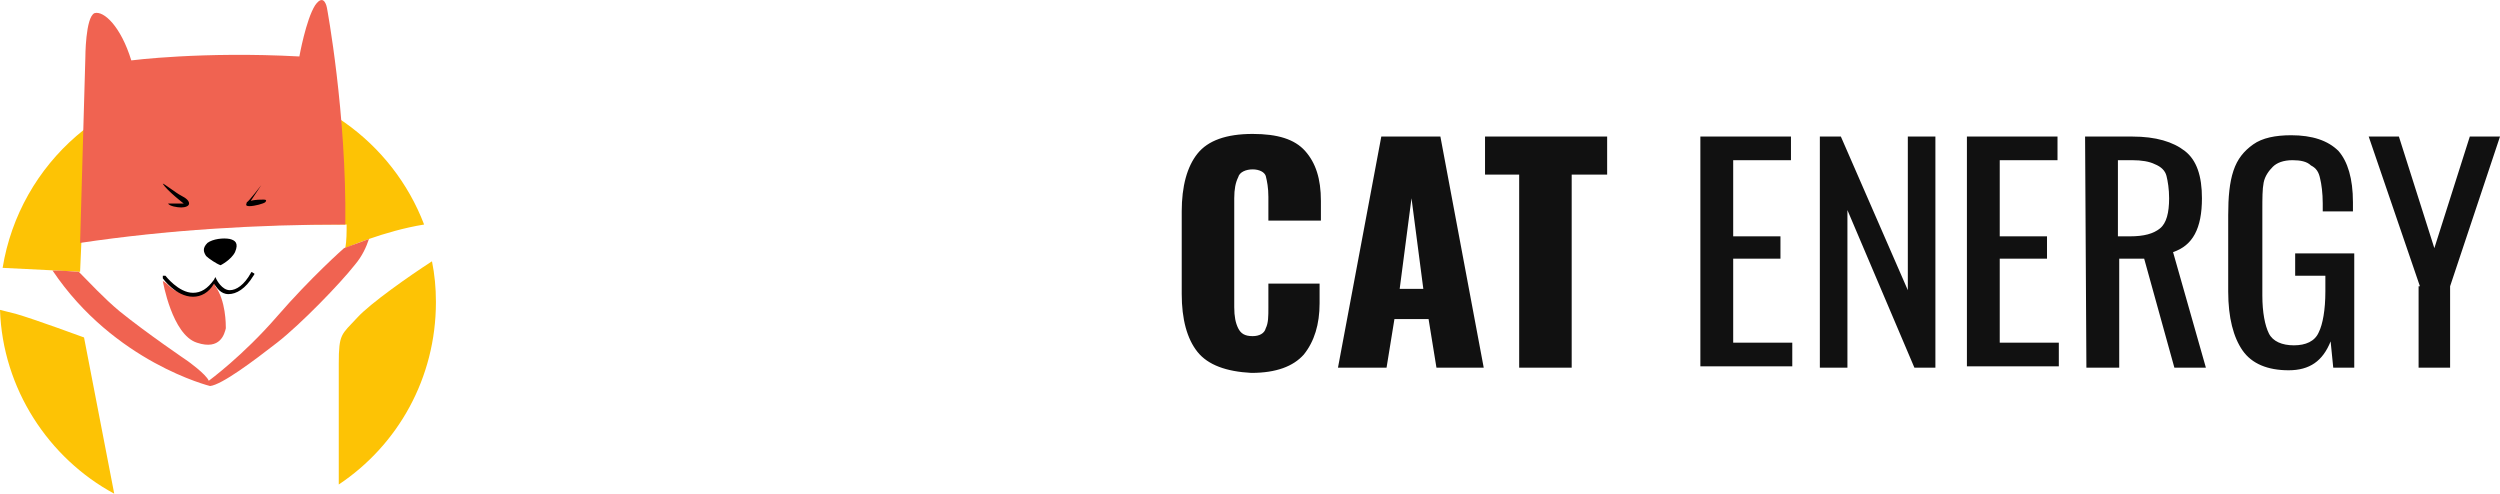
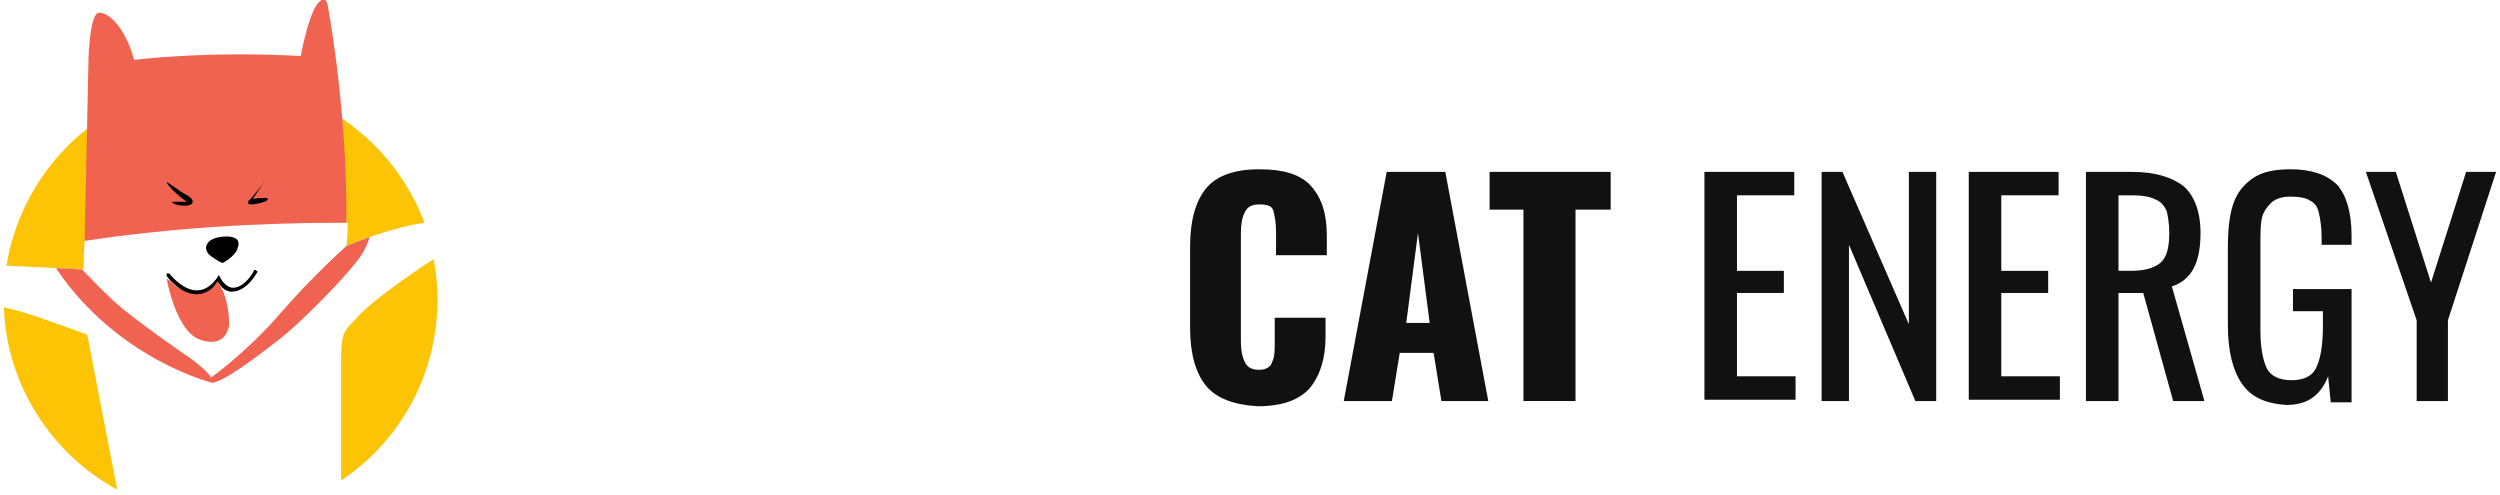
- <svg xmlns="http://www.w3.org/2000/svg" version="1.1" id="Layer_2" x="0" y="0" viewBox="0 0 190.4 37.6" xml:space="preserve">
-   <style>.st1{fill:#f06351}</style>
-   <path d="M6.1 20.7l.1-2.3c6.7-.9 13.4-1.4 20.2-1.3 0 .6 0 1.2-.1 1.8 0 0 2.9-1.3 6-1.8-2.4-6.3-8.5-10.8-15.6-10.8C8.4 6.3 1.5 12.4.2 20.4c2.2.1 5.9.3 5.9.3zm21.1 3.5c-1.2 1.3-1.4 1.2-1.4 3.5v9.2c4.5-3 7.4-8.1 7.4-13.9 0-1.1-.1-2.1-.3-3.1-1.7 1.1-4.7 3.2-5.7 4.3zM6.4 25.7s-3.8-1.4-5.2-1.8L0 23.6c.2 6 3.7 11.3 8.7 14L6.4 25.7z" fill="#fdc305" />
-   <path class="st1" d="M26.3 17.1C26.4 8.6 24.9.6 24.9.6s-.2-1.2-.9-.2c-.7 1.1-1.2 3.9-1.2 3.9-7.4-.4-12.8.3-12.8.3C9.2 2 7.9.8 7.2 1c-.7.3-.7 3.4-.7 3.4l-.4 14.1c6.7-1 13.5-1.4 20.2-1.4z" />
-   <path d="M12.4 14c0-.1 1 .7 1.4.9s.6.4.6.6c0 .2-.3.3-.6.3s-.9-.1-1-.3H14c.1.1-1.3-1-1.6-1.5zm7.5.1s-1 1.3-1.1 1.3c0 .1-.2.3.2.3s1.1-.2 1.2-.3.1-.2-.1-.2-.7 0-1 .1l.8-1.2s.1-.1 0 0zm-3.1 6.1s.8-.4 1.1-1c.3-.7 0-.9-.4-1-.5-.1-1.3 0-1.7.3-.4.4-.3.7-.1 1 .2.2.8.6 1.1.7z" />
-   <path class="st1" d="M16.3 21.5s-.2.4-.5.6c-.2.2-.6.4-1 .4-.6 0-1.1-.2-1.5-.4-.2-.1-.4-.3-.5-.4-.2-.2-.4-.3-.4-.3s.7 4.1 2.6 4.7c1.8.6 2.1-.7 2.2-1.1 0-.3 0-2.1-.8-3.2.1-.4 0-.2-.1-.3z" />
-   <path d="M14.7 22.6c-1.3 0-2.3-1.4-2.3-1.4V21h.2s1 1.3 2.1 1.3c.6 0 1.1-.3 1.6-1l.1-.2.1.2s.4.8 1 .8c.5 0 1.1-.4 1.6-1.3 0-.1.1-.1.2 0 .1 0 .1.1 0 .2-.6 1-1.3 1.4-1.9 1.4s-.9-.5-1.1-.8c-.4.7-1 1-1.6 1z" />
-   <path class="st1" d="M26.2 18.9s-2.5 2.2-5.1 5.2-5.2 4.9-5.2 4.9c-.2-.5-1.6-1.5-1.6-1.5s-3.1-2.1-5.2-3.8c-1.2-1-2.3-2.2-3.1-3-.3 0-1.1-.1-2-.1 4.7 7 12 8.8 12 8.8.9-.1 3.3-1.9 5.1-3.3 1.8-1.4 4.8-4.5 5.9-5.9.6-.7.9-1.4 1.1-2-1.1.4-1.9.7-1.9.7z" />
-   <path d="M91.2 26.8c-.8-1-1.2-2.5-1.2-4.4v-6.3c0-1.9.4-3.4 1.2-4.4.8-1 2.2-1.5 4.2-1.5 1.9 0 3.2.4 4 1.3.8.9 1.2 2.1 1.2 3.8v1.5h-4V15c0-.7-.1-1.2-.2-1.6-.1-.3-.5-.5-1-.5s-1 .2-1.1.6c-.2.4-.3.9-.3 1.6v8.3c0 .7.1 1.2.3 1.6.2.4.5.6 1.1.6.5 0 .9-.2 1-.6.2-.4.2-.9.2-1.6v-1.8h3.9v1.5c0 1.6-.4 2.9-1.2 3.9-.8.9-2.1 1.4-4 1.4-1.9-.1-3.3-.6-4.1-1.6zm14-16.4h4.5L113 28h-3.6l-.6-3.7h-2.6l-.6 3.7h-3.7l3.3-17.6zm3.2 11.6l-.9-6.9-.9 6.9h1.8zm7.4-8.7h-2.7v-2.9h9.3v2.9h-2.7V28h-4V13.3h.1zm13.7-2.9h6.9v1.8H132V18h3.6v1.7H132v6.4h4.5v1.8h-7V10.4zm9 0h1.7l5.1 11.7V10.4h2.1V28h-1.6l-5.1-12v12h-2.1V10.4h-.1zm11.3 0h6.9v1.8h-4.4V18h3.6v1.7h-3.6v6.4h4.5v1.8h-7V10.4zm9 0h3.6c1.8 0 3.1.4 4 1.1.9.7 1.3 1.9 1.3 3.6 0 2.3-.7 3.6-2.2 4.1L168 28h-2.4l-2.3-8.3h-1.9V28h-2.5l-.1-17.6zm3.4 7.6c1.1 0 1.8-.2 2.3-.6s.7-1.2.7-2.3c0-.7-.1-1.3-.2-1.7-.1-.4-.4-.7-.9-.9-.4-.2-1-.3-1.7-.3h-1.1V18h.9zm8.6 8.7c-.7-1-1.1-2.5-1.1-4.5v-5.8c0-1.4.1-2.5.4-3.4.3-.9.8-1.5 1.5-2s1.7-.7 2.9-.7c1.6 0 2.8.4 3.6 1.2.7.8 1.1 2.1 1.1 3.9v.7h-2.3v-.6c0-.8-.1-1.5-.2-1.9-.1-.5-.3-.8-.7-1-.3-.3-.8-.4-1.4-.4-.7 0-1.2.2-1.5.5s-.6.7-.7 1.2c-.1.5-.1 1.2-.1 2.1v6.5c0 1.3.2 2.3.5 2.9.3.6 1 .9 1.9.9s1.6-.3 1.9-1c.3-.6.5-1.7.5-3.1V21h-2.3v-1.7h4.5V28h-1.6l-.2-2c-.6 1.5-1.6 2.2-3.2 2.2s-2.8-.5-3.5-1.5zm13.5-4.9l-3.9-11.4h2.3l2.7 8.5 2.7-8.5h2.3l-3.8 11.4V28h-2.4v-6.2h.1z" fill="#111" />
+ <svg xmlns="http://www.w3.org/2000/svg" version="1.1" id="Слой_1" x="0px" y="0px" viewBox="0 0 192 38" style="enable-background:new 0 0 192 38;" xml:space="preserve">
+   <style type="text/css">
+ 	.st0{fill:#FDC305;}
+ 	.st1{fill:#F06351;}
+ 	.st2{fill:#111111;}
+ </style>
+   <g>
+     <path class="st0" d="M6.4,20.7l0.1-2.3c6.7-0.9,13.4-1.4,20.2-1.3c0,0.6,0,1.2-0.1,1.8c0,0,2.9-1.3,6-1.8   C30.2,10.8,24.2,6.3,17,6.3c-8.3,0-15.2,6.1-16.5,14.1C2.7,20.5,6.4,20.7,6.4,20.7z" />
+     <path class="st0" d="M27.6,24.2c-1.2,1.3-1.4,1.2-1.4,3.5c0,0.9,0,4.9,0,9.2c4.5-3,7.4-8.1,7.4-13.9c0-1.1-0.1-2.1-0.3-3.1   C31.6,21,28.6,23.1,27.6,24.2z" />
+     <path class="st0" d="M6.7,25.7c0,0-3.8-1.4-5.2-1.8c-0.4-0.1-0.8-0.2-1.2-0.3c0.2,6,3.7,11.3,8.7,14L6.7,25.7z" />
+   </g>
+   <path class="st1" d="M26.6,17.1c0.1-8.5-1.4-16.5-1.4-16.5s-0.1-1.3-0.9-0.2c-0.7,1.1-1.2,3.9-1.2,3.9c-7.4-0.4-12.8,0.3-12.8,0.3  C9.6,2,8.2,0.8,7.5,1C6.9,1.3,6.8,4.4,6.8,4.4L6.5,18.5C13.1,17.5,19.9,17.1,26.6,17.1z" />
+   <path d="M12.8,14c0-0.1,1,0.7,1.4,0.9c0.4,0.2,0.6,0.4,0.6,0.6c0,0.2-0.3,0.3-0.6,0.3c-0.4,0-0.9-0.1-1-0.3c0,0,0.6,0,0.9,0h0.3  C14.4,15.6,13,14.5,12.8,14z" />
+   <path d="M20.2,14.1c0,0-1,1.3-1.1,1.3c0,0.1-0.2,0.3,0.2,0.3s1.1-0.2,1.2-0.3c0.1-0.1,0.1-0.2-0.1-0.2c-0.2,0-0.7,0-1,0.1L20.2,14.1  C20.3,14.1,20.3,14,20.2,14.1z" />
+   <path d="M17.1,20.2c0,0,0.8-0.4,1.1-1c0.3-0.7,0-0.9-0.4-1c-0.5-0.1-1.3,0-1.7,0.3c-0.4,0.4-0.3,0.7-0.1,1  C16.2,19.7,16.8,20.1,17.1,20.2z" />
+   <path class="st1" d="M16.7,21.5c0,0-0.2,0.4-0.5,0.6c-0.2,0.2-0.6,0.4-1,0.4c-0.6,0-1.1-0.2-1.5-0.4c-0.2-0.1-0.4-0.3-0.5-0.4  c-0.2-0.2-0.4-0.3-0.4-0.3s0.7,4.1,2.6,4.7c1.8,0.6,2.1-0.7,2.2-1.1c0-0.3,0-2.1-0.8-3.2C16.8,21.4,16.8,21.6,16.7,21.5z" />
+   <g>
+     <path d="M15.1,22.6C15.1,22.6,15,22.6,15.1,22.6c-1.3,0-2.3-1.4-2.3-1.4c0-0.1,0-0.2,0-0.2c0.1,0,0.2,0,0.2,0c0,0,1,1.3,2.1,1.3   c0,0,0,0,0,0c0.6,0,1.1-0.3,1.6-1l0.1-0.2l0.1,0.2c0,0,0.4,0.8,1,0.8c0.5,0,1.1-0.4,1.6-1.3c0-0.1,0.1-0.1,0.2,0   c0.1,0,0.1,0.1,0,0.2c-0.6,1-1.3,1.4-1.9,1.4c-0.6,0-0.9-0.5-1.1-0.8C16.3,22.3,15.7,22.6,15.1,22.6z" />
+   </g>
+   <path class="st1" d="M26.6,18.9c0,0-2.5,2.2-5.1,5.2S16.2,29,16.2,29c-0.2-0.5-1.6-1.5-1.6-1.5s-3.1-2.1-5.2-3.8  c-1.2-1-2.3-2.2-3.1-3c-0.3,0-1.1-0.1-2-0.1c4.7,7,12,8.8,12,8.8c0.9-0.1,3.3-1.9,5.1-3.3c1.8-1.4,4.8-4.5,5.9-5.9  c0.6-0.7,0.9-1.4,1.1-2C27.3,18.6,26.6,18.9,26.6,18.9z" />
+   <g>
+     <path class="st2" d="M92.6,29.6c-0.8-1-1.2-2.5-1.2-4.4v-6.3c0-1.9,0.4-3.4,1.2-4.4c0.8-1,2.2-1.5,4.1-1.5c1.9,0,3.2,0.4,4,1.3   c0.8,0.9,1.2,2.1,1.2,3.8v1.5H98v-1.8c0-0.7-0.1-1.2-0.2-1.6c-0.1-0.4-0.5-0.5-1.1-0.5c-0.6,0-0.9,0.2-1.1,0.6   c-0.2,0.4-0.3,0.9-0.3,1.6v8.3c0,0.7,0.1,1.2,0.3,1.6c0.2,0.4,0.5,0.6,1.1,0.6c0.5,0,0.9-0.2,1-0.6c0.2-0.4,0.2-0.9,0.2-1.6v-1.8   h3.9v1.5c0,1.6-0.4,2.9-1.2,3.9c-0.8,0.9-2.1,1.4-4,1.4C94.8,31.1,93.4,30.6,92.6,29.6z" />
+     <path class="st2" d="M106.5,13.2h4.5l3.3,17.6h-3.6l-0.6-3.7h-2.6l-0.6,3.7h-3.7L106.5,13.2z M109.8,24.8l-0.9-6.9l-0.9,6.9H109.8z   " />
+     <path class="st2" d="M117.1,16.1h-2.7v-2.9h9.3v2.9h-2.7v14.7h-4V16.1z" />
+     <path class="st2" d="M130.9,13.2h6.9v1.8h-4.4v5.8h3.6v1.7h-3.6v6.4h4.5v1.8h-7V13.2z" />
+     <path class="st2" d="M139.8,13.2h1.7l5.1,11.7V13.2h2.1v17.6h-1.6l-5.1-12v12h-2.1V13.2z" />
+     <path class="st2" d="M151.2,13.2h6.9v1.8h-4.4v5.8h3.6v1.7h-3.6v6.4h4.5v1.8h-7V13.2z" />
+     <path class="st2" d="M160.1,13.2h3.6c1.8,0,3.1,0.4,4,1.1c0.8,0.7,1.3,1.9,1.3,3.6c0,2.3-0.7,3.6-2.2,4.1l2.5,8.8h-2.4l-2.3-8.3   h-1.9v8.3h-2.5V13.2z M163.6,20.8c1.1,0,1.8-0.2,2.3-0.6c0.5-0.4,0.7-1.2,0.7-2.3c0-0.7-0.1-1.3-0.2-1.7c-0.2-0.4-0.4-0.7-0.9-0.9   c-0.4-0.2-1-0.3-1.7-0.3h-1.1v5.8H163.6z" />
+     <path class="st2" d="M172.2,29.5c-0.7-1-1.1-2.5-1.1-4.5v-5.9c0-1.4,0.1-2.5,0.4-3.4c0.3-0.9,0.8-1.5,1.5-2   c0.7-0.5,1.7-0.7,2.9-0.7c1.6,0,2.8,0.4,3.6,1.2c0.7,0.8,1.1,2.1,1.1,3.9v0.7h-2.3v-0.5c0-0.8-0.1-1.5-0.2-1.9   c-0.1-0.5-0.3-0.8-0.7-1c-0.3-0.2-0.8-0.3-1.5-0.3c-0.7,0-1.2,0.2-1.5,0.5s-0.6,0.7-0.7,1.2c-0.1,0.5-0.1,1.2-0.1,2.1v6.5   c0,1.3,0.2,2.3,0.5,2.9c0.3,0.6,1,0.9,1.9,0.9c0.9,0,1.6-0.3,1.9-1c0.3-0.6,0.5-1.7,0.5-3.1v-1.2h-2.3v-1.7h4.5v8.7h-1.6l-0.2-2   c-0.6,1.5-1.6,2.2-3.2,2.2C174,31,172.9,30.5,172.2,29.5z" />
+     <path class="st2" d="M185.6,24.6l-3.9-11.4h2.3l2.7,8.5l2.7-8.5h2.3L188,24.6v6.2h-2.4V24.6z" />
+   </g>
</svg>
